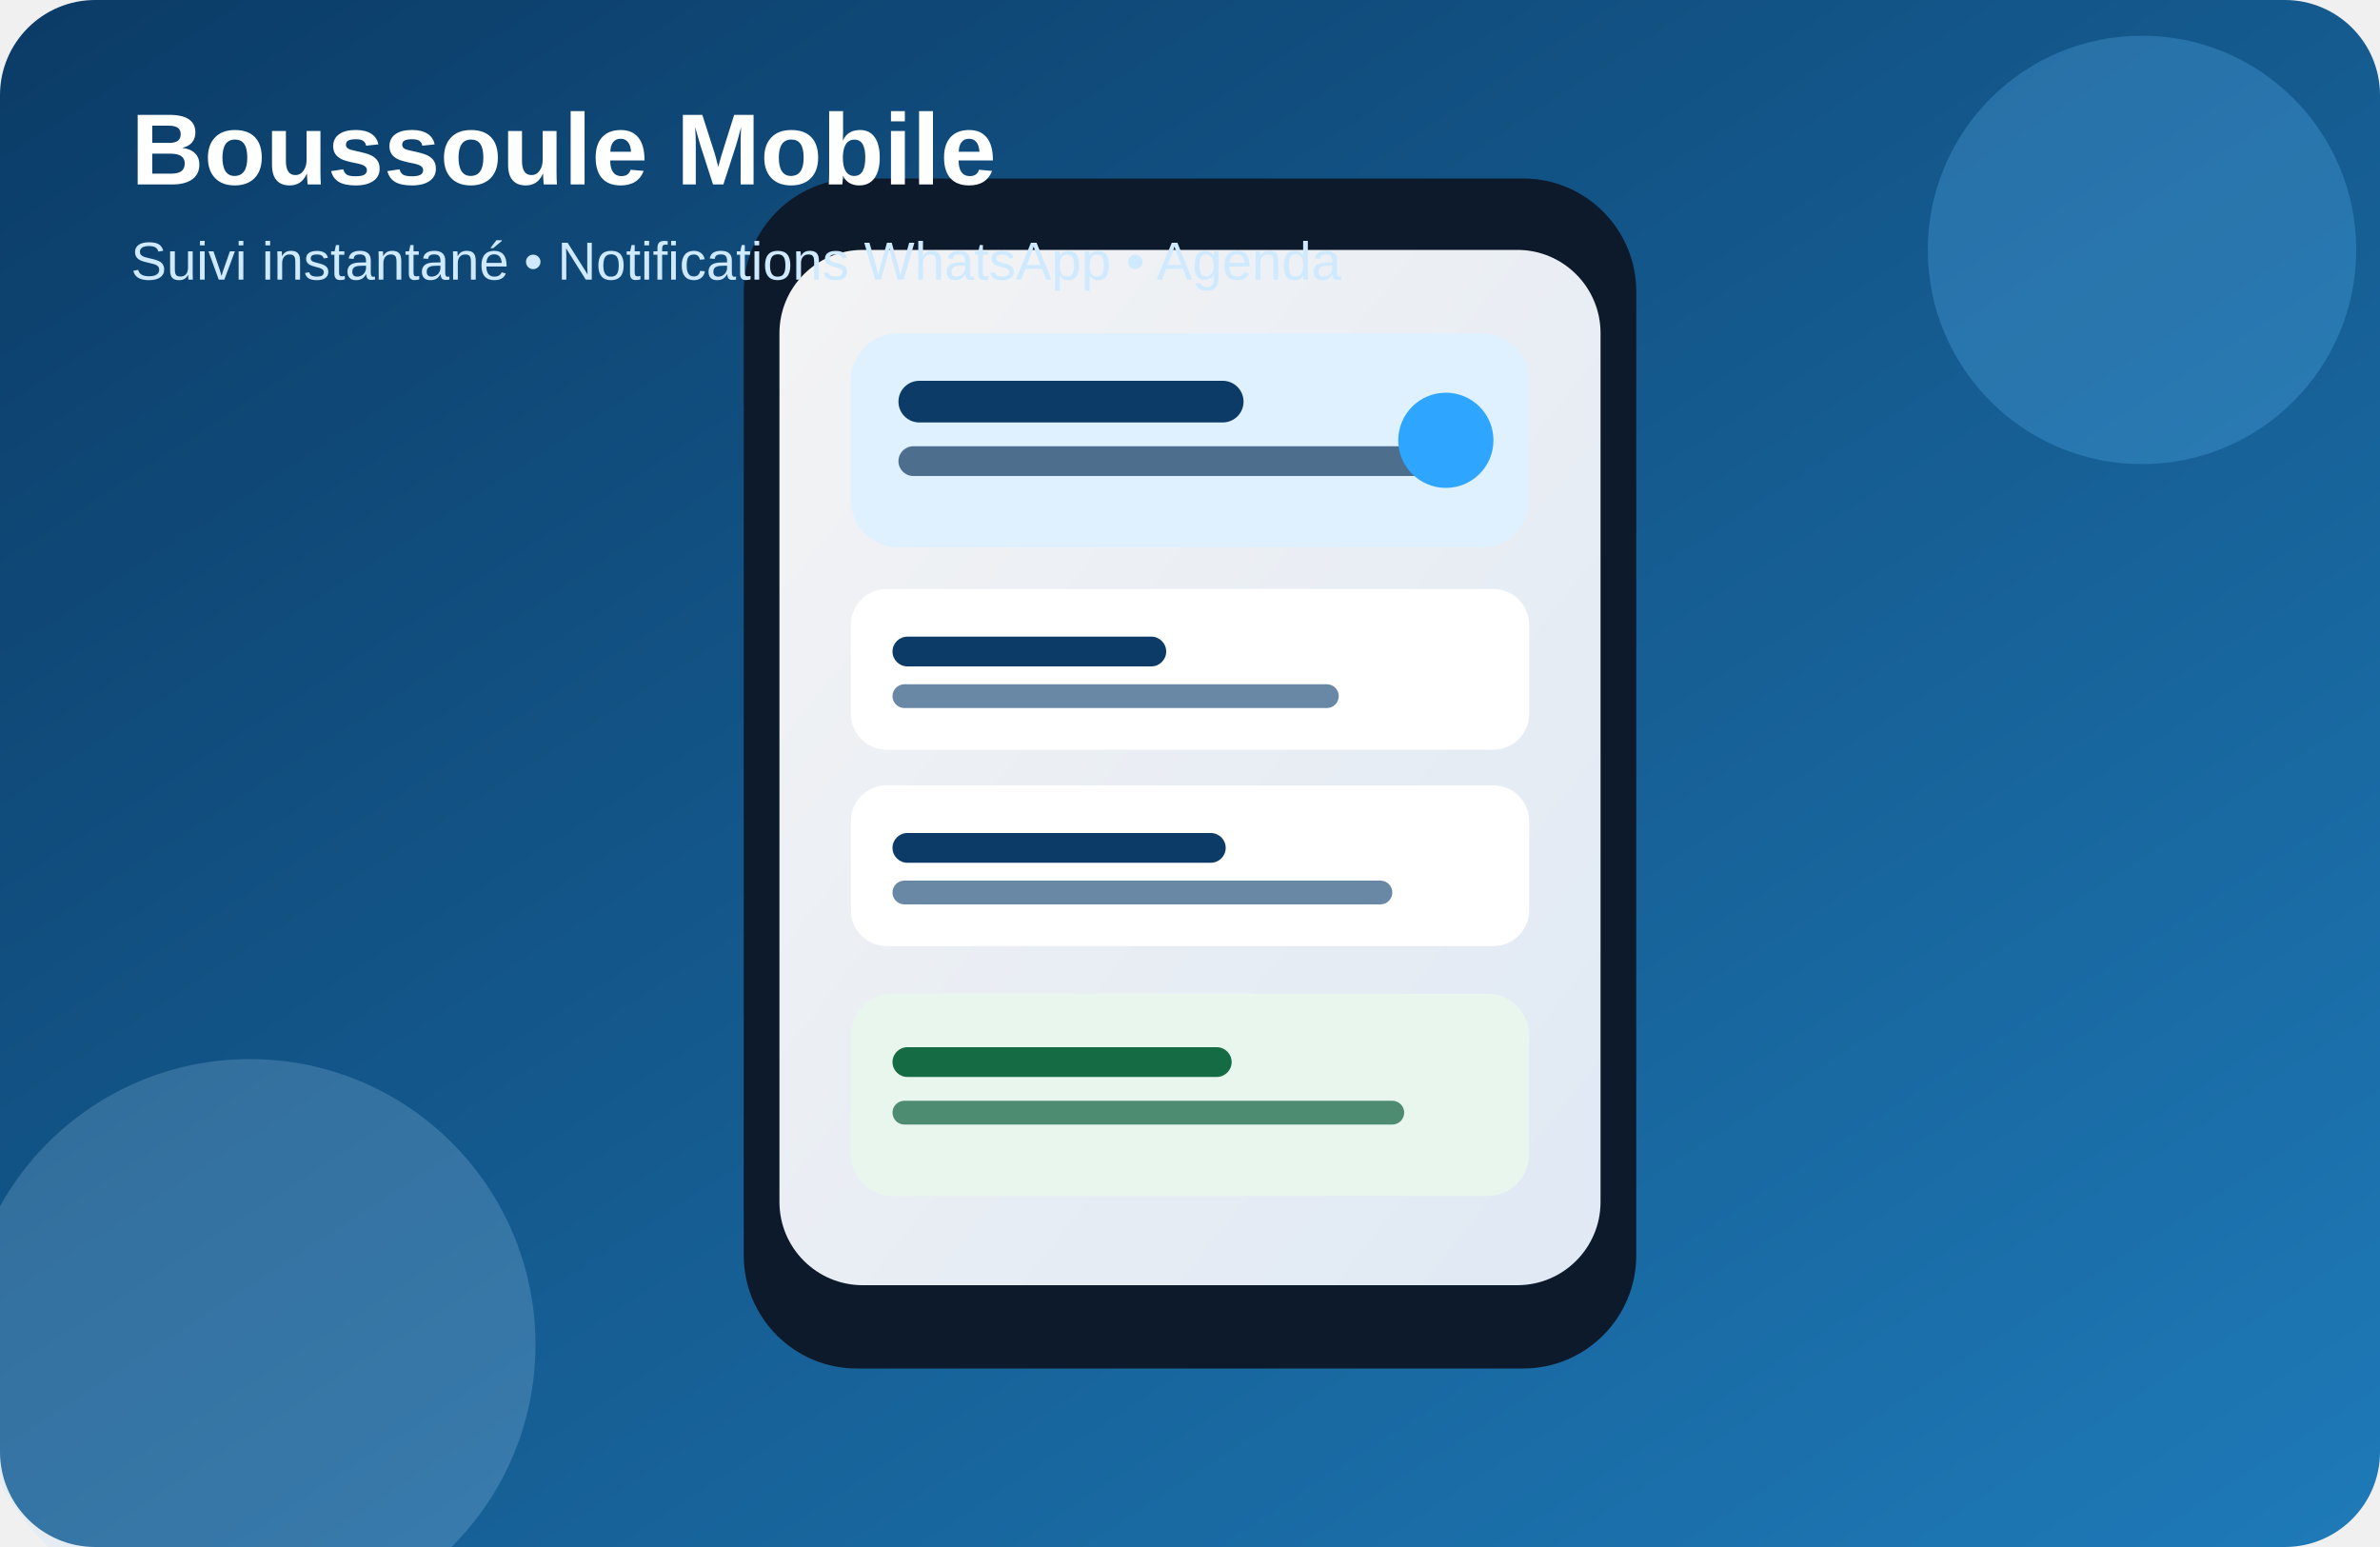
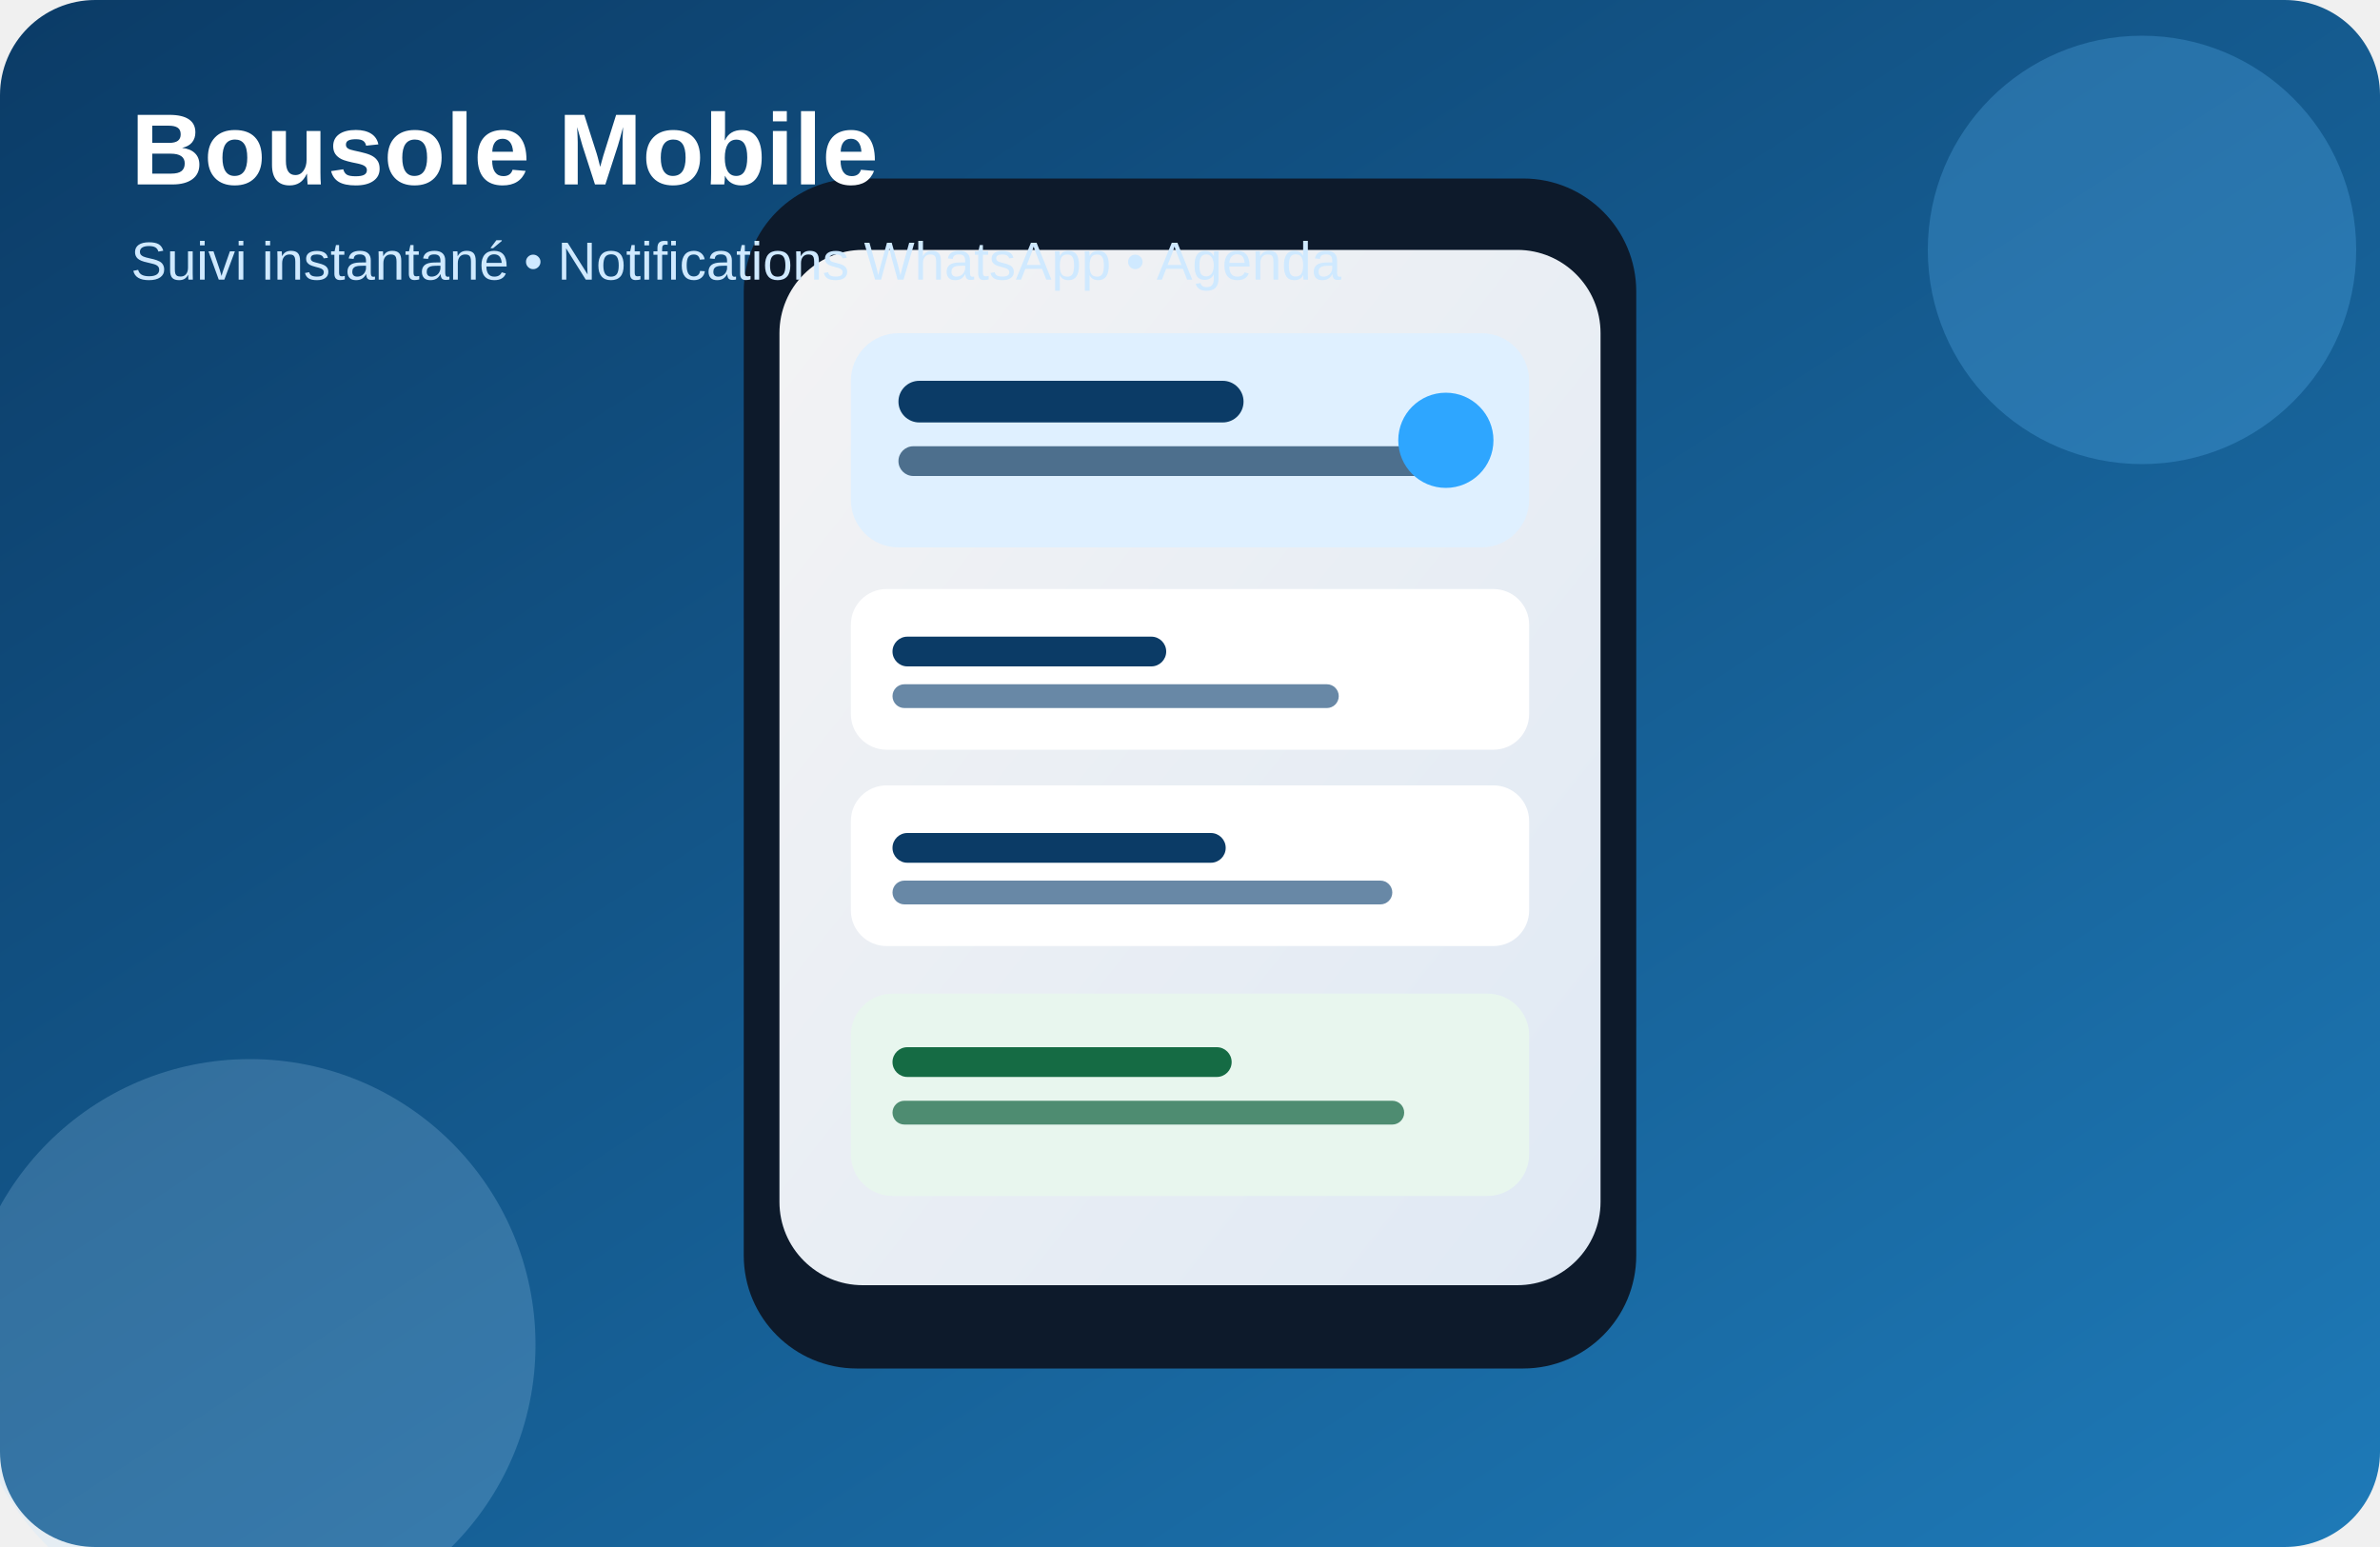
- <svg xmlns="http://www.w3.org/2000/svg" width="800" height="520" viewBox="0 0 800 520" role="img" aria-label="Application mobile Boussoule">
+ <svg xmlns="http://www.w3.org/2000/svg" width="800" height="520" viewBox="0 0 800 520" role="img" aria-label="Application mobile Bousole">
  <defs>
    <linearGradient id="bg" x1="0" y1="0" x2="1" y2="1">
      <stop offset="0%" stop-color="#0B3B66" />
      <stop offset="100%" stop-color="#1E7AB8" />
    </linearGradient>
    <linearGradient id="card" x1="0" y1="0" x2="1" y2="1">
      <stop offset="0%" stop-color="#FFFFFF" stop-opacity="0.95" />
      <stop offset="100%" stop-color="#EAF4FF" stop-opacity="0.95" />
    </linearGradient>
  </defs>
  <rect x="0" y="0" width="800" height="520" rx="32" fill="url(#bg)" />
  <circle cx="720" cy="84" r="72" fill="#66C2FF" fill-opacity="0.25" />
  <circle cx="84" cy="452" r="96" fill="#B9E4FF" fill-opacity="0.2" />
  <rect x="250" y="60" width="300" height="400" rx="38" fill="#0D1A2B" />
  <rect x="262" y="84" width="276" height="348" rx="28" fill="url(#card)" />
  <rect x="286" y="112" width="228" height="72" rx="16" fill="#DFF0FF" />
  <rect x="302" y="128" width="116" height="14" rx="7" fill="#0B3B66" />
  <rect x="302" y="150" width="178" height="10" rx="5" fill="#4D6F8D" />
  <circle cx="486" cy="148" r="16" fill="#2EA6FF" />
  <rect x="286" y="198" width="228" height="54" rx="12" fill="#FFFFFF" />
  <rect x="300" y="214" width="92" height="10" rx="5" fill="#0B3B66" />
  <rect x="300" y="230" width="150" height="8" rx="4" fill="#6888A6" />
  <rect x="286" y="264" width="228" height="54" rx="12" fill="#FFFFFF" />
  <rect x="300" y="280" width="112" height="10" rx="5" fill="#0B3B66" />
  <rect x="300" y="296" width="168" height="8" rx="4" fill="#6888A6" />
  <rect x="286" y="334" width="228" height="68" rx="14" fill="#E8F6EE" />
  <rect x="300" y="352" width="114" height="10" rx="5" fill="#156B44" />
  <rect x="300" y="370" width="172" height="8" rx="4" fill="#4E8C71" />
-   <text x="44" y="62" fill="#FFFFFF" font-family="Segoe UI, Arial, sans-serif" font-size="34" font-weight="700">Boussoule Mobile</text>
+   <text x="44" y="62" fill="#FFFFFF" font-family="Segoe UI, Arial, sans-serif" font-size="34" font-weight="700">Bousole Mobile</text>
  <text x="44" y="94" fill="#CFE9FF" font-family="Segoe UI, Arial, sans-serif" font-size="18">Suivi instantané • Notifications WhatsApp • Agenda</text>
</svg>
